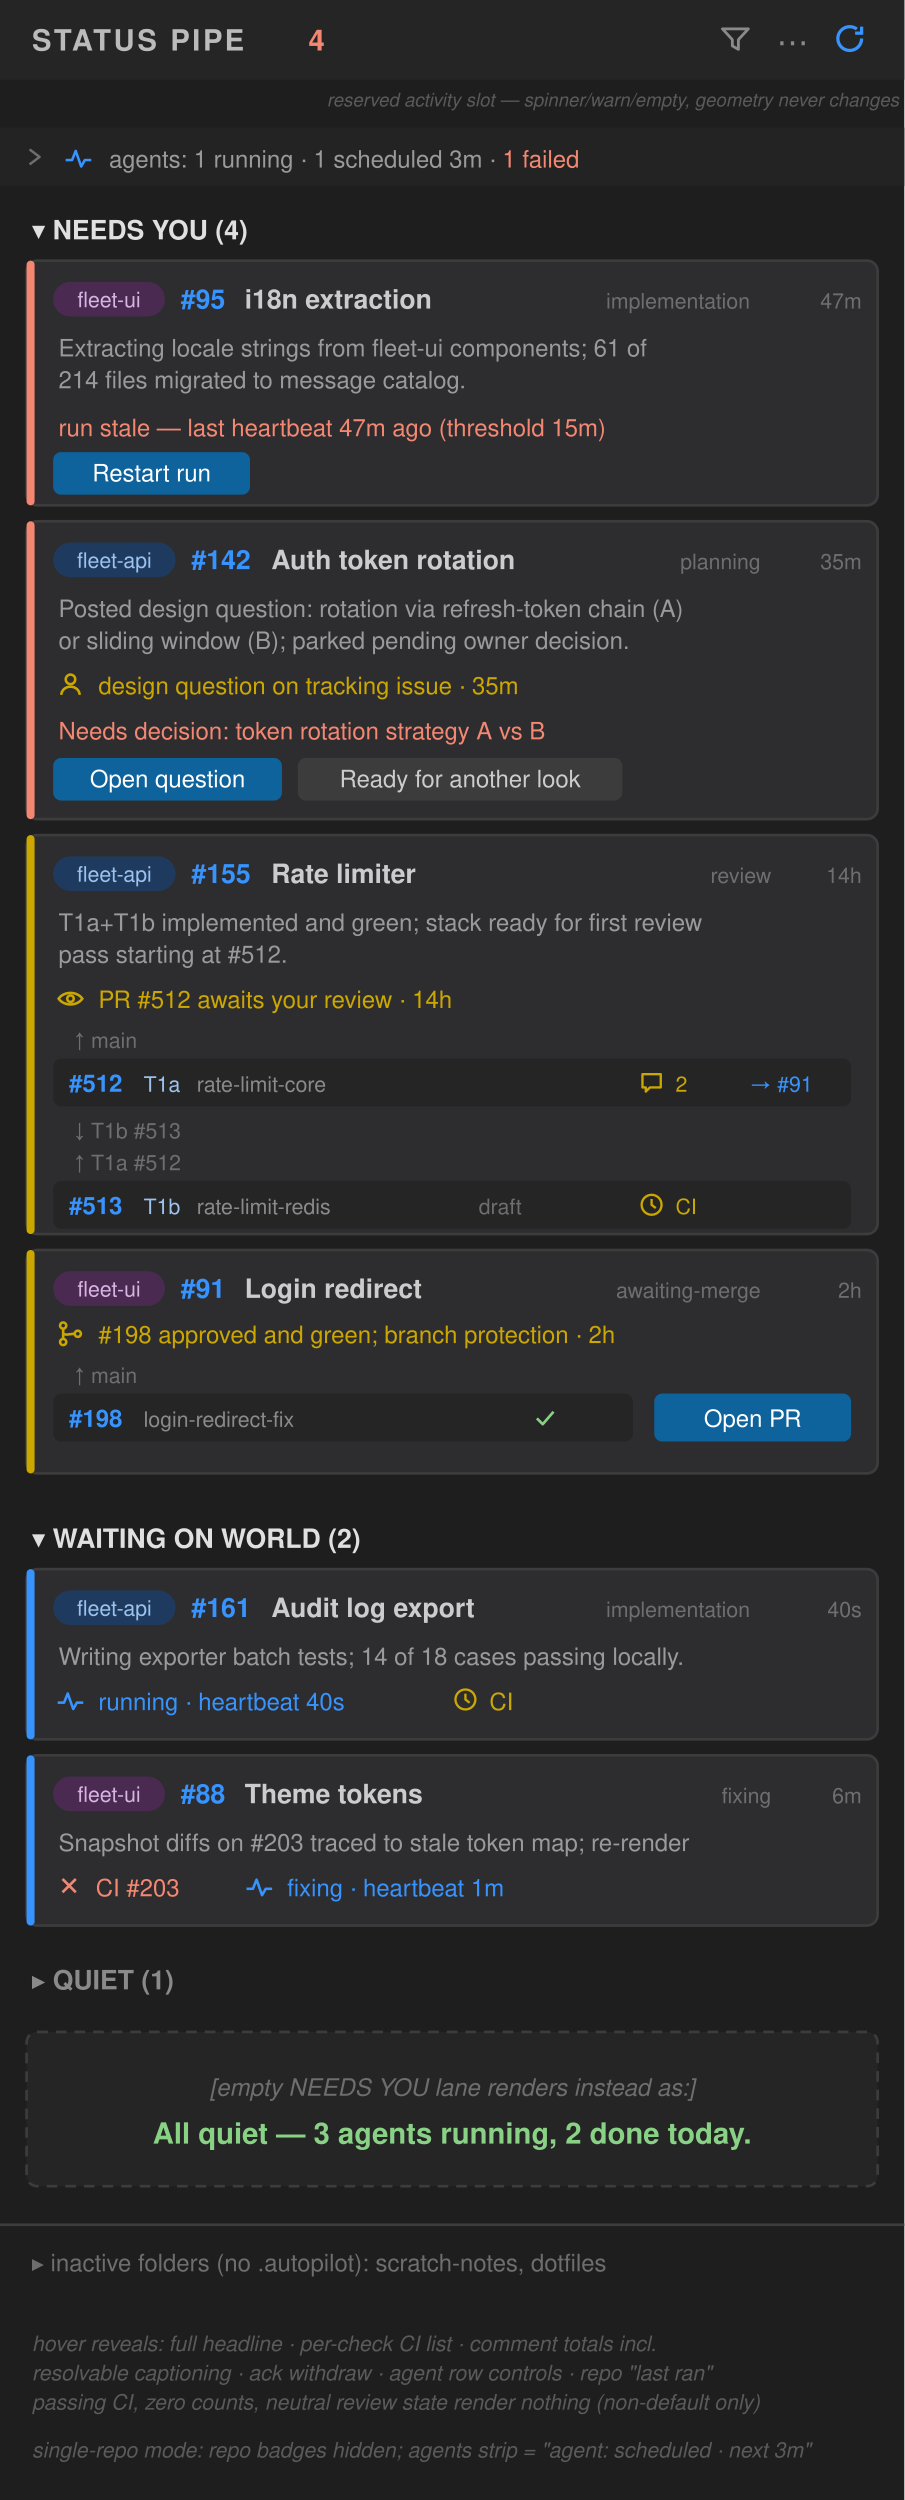
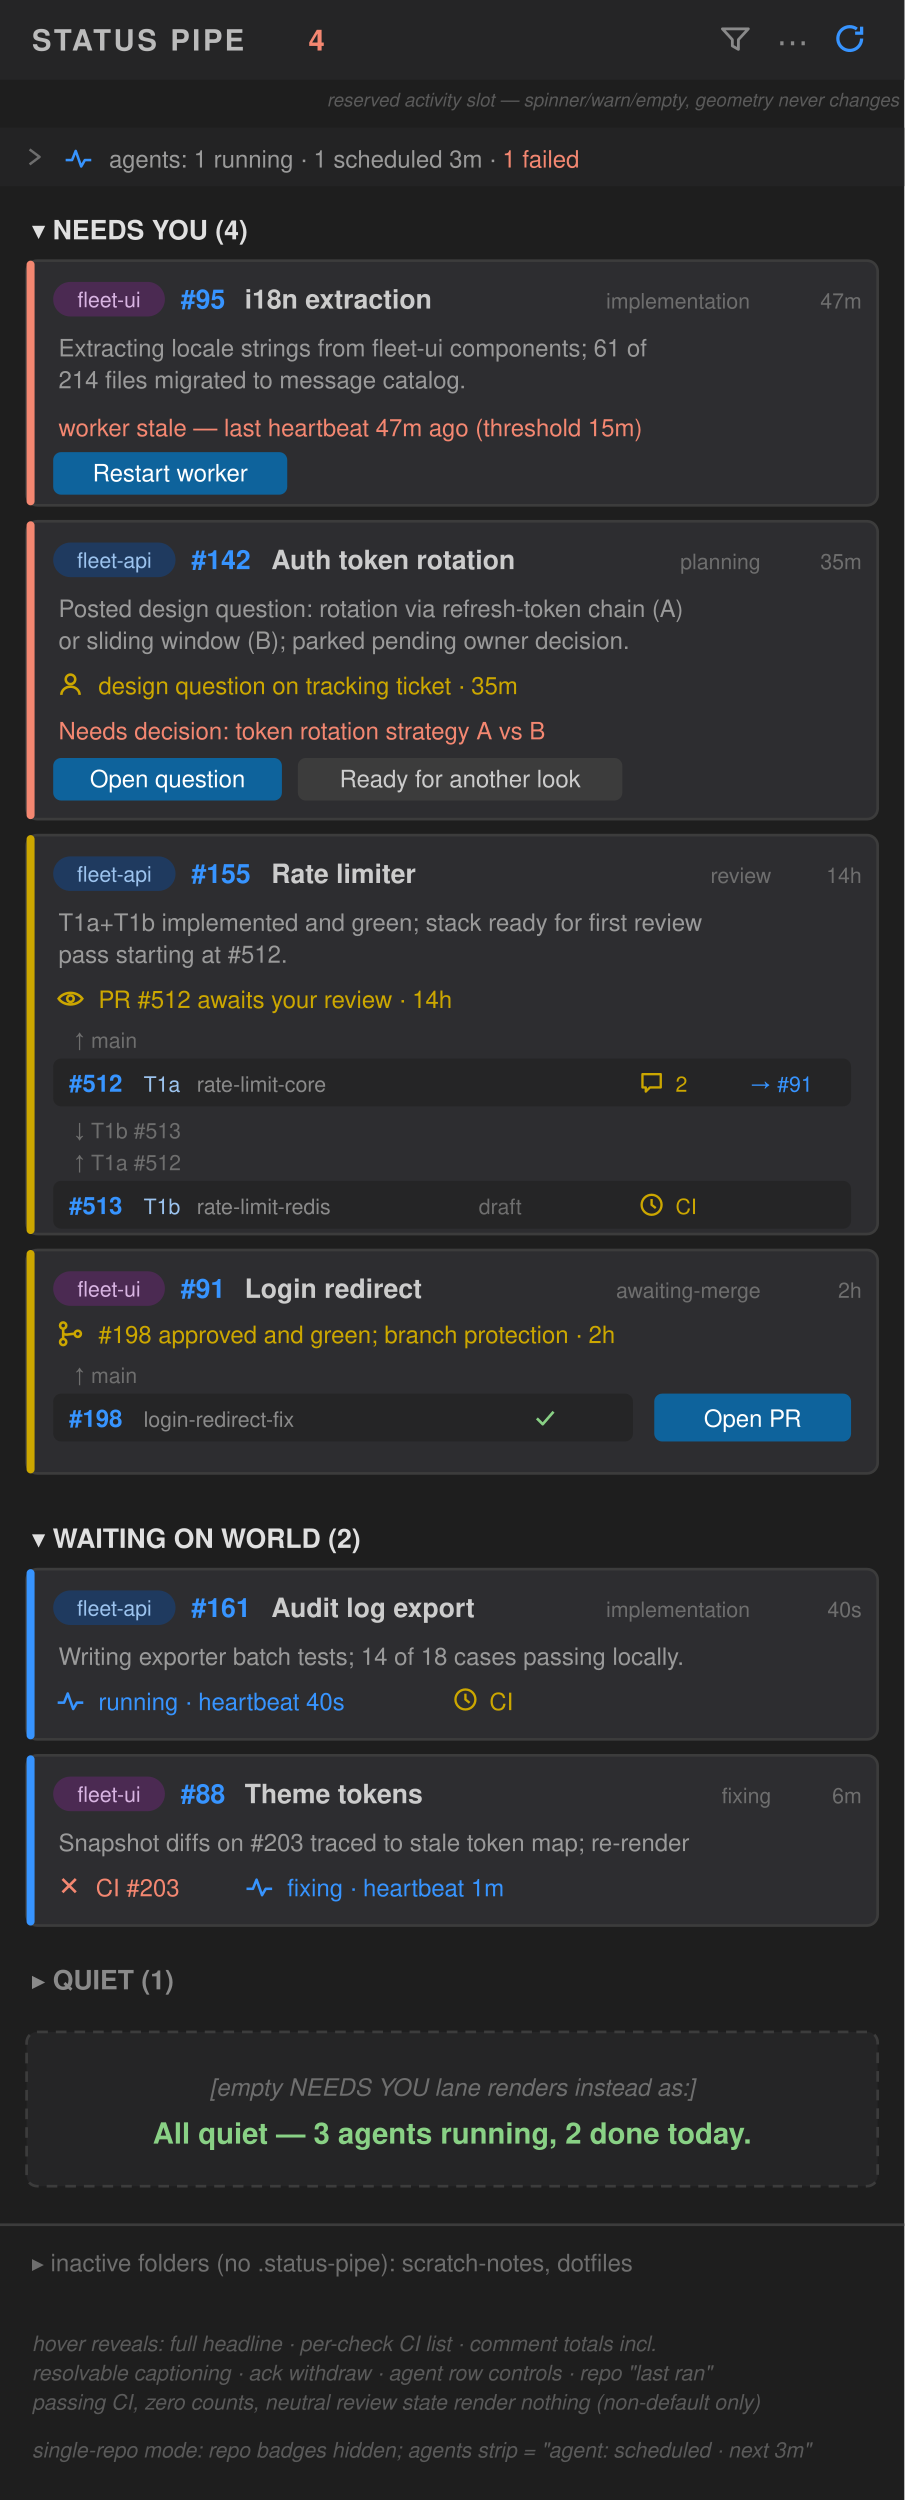
<svg xmlns="http://www.w3.org/2000/svg" width="340" height="940" viewBox="0 0 340 940" font-family="-apple-system, 'Segoe UI', Helvetica, Arial, sans-serif">
  <defs>
    <symbol id="i-person" viewBox="0 0 16 16">
      <g fill="none" stroke="currentColor" stroke-width="1.4">
        <circle cx="8" cy="5" r="2.6" />
        <path d="M3 13.5 a5 4.5 0 0 1 10 0" />
      </g>
    </symbol>
    <symbol id="i-eye" viewBox="0 0 16 16">
      <g fill="none" stroke="currentColor" stroke-width="1.4">
        <path d="M1.5 8 C4.5 3.8 11.5 3.8 14.5 8 C11.5 12.2 4.5 12.2 1.5 8 Z" />
        <circle cx="8" cy="8" r="1.8" />
      </g>
    </symbol>
    <symbol id="i-merge" viewBox="0 0 16 16">
      <g fill="none" stroke="currentColor" stroke-width="1.4">
        <circle cx="4" cy="3.5" r="1.7" />
        <circle cx="4" cy="12.5" r="1.7" />
        <circle cx="12" cy="8" r="1.7" />
        <path d="M4 5.2 v5.6 M4 7 c0 2.5 3.5 1 6.3 1" />
      </g>
    </symbol>
    <symbol id="i-pulse" viewBox="0 0 16 16">
      <polyline points="1,9 4.5,9 6.5,4 9.5,12.5 11.5,9 15,9" fill="none" stroke="currentColor" stroke-width="1.4" stroke-linejoin="round" />
    </symbol>
    <symbol id="i-x" viewBox="0 0 16 16">
      <g stroke="currentColor" stroke-width="1.6">
        <line x1="4" y1="4" x2="12" y2="12" />
        <line x1="12" y1="4" x2="4" y2="12" />
      </g>
    </symbol>
    <symbol id="i-clock" viewBox="0 0 16 16">
      <g fill="none" stroke="currentColor" stroke-width="1.4">
        <circle cx="8" cy="8" r="6" />
        <path d="M8 4.5 V8 l2.5 2" />
      </g>
    </symbol>
    <symbol id="i-check" viewBox="0 0 16 16">
      <polyline points="3,8.5 6.5,12 13,4.5" fill="none" stroke="currentColor" stroke-width="1.6" stroke-linejoin="round" />
    </symbol>
    <symbol id="i-comment" viewBox="0 0 16 16">
      <path d="M2.5 3 h11 v8 h-6.5 l-2.5 2.5 v-2.5 h-2 z" fill="none" stroke="currentColor" stroke-width="1.4" stroke-linejoin="round" />
    </symbol>
    <symbol id="i-mail" viewBox="0 0 16 16">
      <g fill="none" stroke="currentColor" stroke-width="1.4">
        <rect x="2" y="3.5" width="12" height="9" rx="1" />
        <path d="M2.5 4.5 L8 9 L13.5 4.5" />
      </g>
    </symbol>
    <symbol id="i-sync" viewBox="0 0 16 16">
      <g fill="none" stroke="currentColor" stroke-width="1.5">
        <path d="M13.5 8 a5.5 5.5 0 1 1 -2.2 -4.4" />
        <path d="M13.5 2.5 v3 h-3" fill="none" />
      </g>
    </symbol>
    <symbol id="i-filter" viewBox="0 0 16 16">
      <path d="M2 3.5 h12 l-4.6 5 v4.5 l-2.8 -1.6 v-2.9 z" fill="none" stroke="currentColor" stroke-width="1.3" stroke-linejoin="round" />
    </symbol>
    <symbol id="i-chev" viewBox="0 0 16 16">
      <polyline points="5,3.5 11,8 5,12.5" fill="none" stroke="currentColor" stroke-width="1.5" stroke-linejoin="round" />
    </symbol>
  </defs>
  <rect width="340" height="940" fill="#1e1e1e" />
  <rect x="0" y="0" width="340" height="30" fill="#252526" />
  <text x="12" y="19" fill="#bbbbbb" font-size="11" font-weight="700" letter-spacing="1">STATUS PIPE</text>
  <text x="116" y="19" fill="#f48771" font-size="11" font-weight="700">4</text>
  <use href="#i-filter" x="270" y="8" width="13" height="13" color="#8a8a8a" />
  <text x="292" y="20" fill="#8a8a8a" font-size="12">⋯</text>
  <use href="#i-sync" x="313" y="8" width="13" height="13" color="#3794ff" />
  <text x="338" y="40" fill="#5a5a5a" font-size="7" text-anchor="end" font-style="italic">reserved activity slot — spinner/warn/empty, geometry never changes</text>
  <rect x="0" y="48" width="340" height="22" fill="#232324" />
  <use href="#i-chev" x="8" y="54" width="10" height="10" color="#6e6e6e" />
  <use href="#i-pulse" x="24" y="54" width="11" height="11" color="#3794ff" />
  <text x="41" y="63" fill="#9a9a9a" font-size="9">agents: 1 running · 1 scheduled 3m · <tspan fill="#f48771">1 failed</tspan>
  </text>
  <text x="12" y="90" fill="#e0e0e0" font-size="10" font-weight="700">▾ NEEDS YOU (4)</text>
  <g>
    <rect x="10" y="98" width="320" height="92" rx="4" fill="#2d2d30" stroke="#3c3c3c" />
    <rect x="10" y="98" width="3" height="92" rx="1.5" fill="#f48771" />
    <rect x="20" y="106" width="42" height="13" rx="6.5" fill="#4b2a52" />
    <text x="41" y="115.5" fill="#d8b4e2" font-size="8" text-anchor="middle">fleet-ui</text>
    <text x="68" y="116" fill="#3794ff" font-size="10" font-weight="600">#95</text>
    <text x="92" y="116" fill="#cccccc" font-size="10" font-weight="600">i18n extraction</text>
    <text x="282" y="116" fill="#6e6e6e" font-size="8" text-anchor="end">implementation</text>
    <text x="324" y="116" fill="#6e6e6e" font-size="8" text-anchor="end">47m</text>
    <text x="22" y="134" fill="#9a9a9a" font-size="9">Extracting locale strings from fleet-ui components; 61 of</text>
    <text x="22" y="146" fill="#9a9a9a" font-size="9">214 files migrated to message catalog.</text>
-     <text x="22" y="164" fill="#f48771" font-size="9">run stale — last heartbeat 47m ago (threshold 15m)</text>
-     <rect x="20" y="170" width="74" height="16" rx="3" fill="#0e639c" />
-     <text x="57" y="181" fill="#ffffff" font-size="9" text-anchor="middle">Restart run</text>
+     <text x="22" y="164" fill="#f48771" font-size="9">worker stale — last heartbeat 47m ago (threshold 15m)</text>
+     <rect x="20" y="170" width="88" height="16" rx="3" fill="#0e639c" />
+     <text x="64" y="181" fill="#ffffff" font-size="9" text-anchor="middle">Restart worker</text>
  </g>
  <g>
    <rect x="10" y="196" width="320" height="112" rx="4" fill="#2d2d30" stroke="#3c3c3c" />
    <rect x="10" y="196" width="3" height="112" rx="1.5" fill="#f48771" />
    <rect x="20" y="204" width="46" height="13" rx="6.5" fill="#1f3a5f" />
    <text x="43" y="213.5" fill="#9cc3ee" font-size="8" text-anchor="middle">fleet-api</text>
    <text x="72" y="214" fill="#3794ff" font-size="10" font-weight="600">#142</text>
    <text x="102" y="214" fill="#cccccc" font-size="10" font-weight="600">Auth token rotation</text>
    <text x="286" y="214" fill="#6e6e6e" font-size="8" text-anchor="end">planning</text>
    <text x="324" y="214" fill="#6e6e6e" font-size="8" text-anchor="end">35m</text>
    <text x="22" y="232" fill="#9a9a9a" font-size="9">Posted design question: rotation via refresh-token chain (A)</text>
    <text x="22" y="244" fill="#9a9a9a" font-size="9">or sliding window (B); parked pending owner decision.</text>
    <use href="#i-person" x="21" y="252" width="11" height="11" color="#cca700" />
-     <text x="37" y="261" fill="#cca700" font-size="9">design question on tracking issue · 35m</text>
+     <text x="37" y="261" fill="#cca700" font-size="9">design question on tracking ticket · 35m</text>
    <text x="22" y="278" fill="#f48771" font-size="9">Needs decision: token rotation strategy A vs B</text>
    <rect x="20" y="285" width="86" height="16" rx="3" fill="#0e639c" />
    <text x="63" y="296" fill="#ffffff" font-size="9" text-anchor="middle">Open question</text>
    <rect x="112" y="285" width="122" height="16" rx="3" fill="#3c3c3c" />
    <text x="173" y="296" fill="#cccccc" font-size="9" text-anchor="middle">Ready for another look</text>
  </g>
  <g>
    <rect x="10" y="314" width="320" height="150" rx="4" fill="#2d2d30" stroke="#3c3c3c" />
    <rect x="10" y="314" width="3" height="150" rx="1.5" fill="#cca700" />
    <rect x="20" y="322" width="46" height="13" rx="6.5" fill="#1f3a5f" />
    <text x="43" y="331.5" fill="#9cc3ee" font-size="8" text-anchor="middle">fleet-api</text>
    <text x="72" y="332" fill="#3794ff" font-size="10" font-weight="600">#155</text>
    <text x="102" y="332" fill="#cccccc" font-size="10" font-weight="600">Rate limiter</text>
    <text x="290" y="332" fill="#6e6e6e" font-size="8" text-anchor="end">review</text>
    <text x="324" y="332" fill="#6e6e6e" font-size="8" text-anchor="end">14h</text>
    <text x="22" y="350" fill="#9a9a9a" font-size="9">T1a+T1b implemented and green; stack ready for first review</text>
    <text x="22" y="362" fill="#9a9a9a" font-size="9">pass starting at #512.</text>
    <use href="#i-eye" x="21" y="370" width="11" height="11" color="#cca700" />
    <text x="37" y="379" fill="#cca700" font-size="9">PR #512 awaits your review · 14h</text>
    <text x="28" y="394" fill="#6e6e6e" font-size="8">↑ main</text>
    <rect x="20" y="398" width="300" height="18" rx="3" fill="#252526" />
    <text x="26" y="410.5" fill="#3794ff" font-size="9" font-weight="600">#512</text>
    <text x="54" y="410.5" fill="#9cc3ee" font-size="8">T1a</text>
    <text x="74" y="410.5" fill="#8a8a8a" font-size="8">rate-limit-core</text>
    <use href="#i-comment" x="240" y="402" width="10" height="10" color="#cca700" />
    <text x="254" y="410.5" fill="#cca700" font-size="8">2</text>
    <text x="282" y="410.5" fill="#3794ff" font-size="8">→ #91</text>
    <text x="28" y="428" fill="#6e6e6e" font-size="8">↓ T1b #513</text>
    <text x="28" y="440" fill="#6e6e6e" font-size="8">↑ T1a #512</text>
    <rect x="20" y="444" width="300" height="18" rx="3" fill="#252526" />
    <text x="26" y="456.5" fill="#3794ff" font-size="9" font-weight="600">#513</text>
    <text x="54" y="456.5" fill="#9cc3ee" font-size="8">T1b</text>
    <text x="74" y="456.5" fill="#8a8a8a" font-size="8">rate-limit-redis</text>
    <text x="180" y="456.5" fill="#6e6e6e" font-size="8">draft</text>
    <use href="#i-clock" x="240" y="448" width="10" height="10" color="#cca700" />
    <text x="254" y="456.5" fill="#cca700" font-size="8">CI</text>
  </g>
  <g>
    <rect x="10" y="470" width="320" height="84" rx="4" fill="#2d2d30" stroke="#3c3c3c" />
    <rect x="10" y="470" width="3" height="84" rx="1.5" fill="#cca700" />
    <rect x="20" y="478" width="42" height="13" rx="6.5" fill="#4b2a52" />
    <text x="41" y="487.5" fill="#d8b4e2" font-size="8" text-anchor="middle">fleet-ui</text>
    <text x="68" y="488" fill="#3794ff" font-size="10" font-weight="600">#91</text>
    <text x="92" y="488" fill="#cccccc" font-size="10" font-weight="600">Login redirect</text>
    <text x="286" y="488" fill="#6e6e6e" font-size="8" text-anchor="end">awaiting-merge</text>
    <text x="324" y="488" fill="#6e6e6e" font-size="8" text-anchor="end">2h</text>
    <use href="#i-merge" x="21" y="496" width="11" height="11" color="#cca700" />
    <text x="37" y="505" fill="#cca700" font-size="9">#198 approved and green; branch protection · 2h</text>
    <text x="28" y="520" fill="#6e6e6e" font-size="8">↑ main</text>
    <rect x="20" y="524" width="218" height="18" rx="3" fill="#252526" />
    <text x="26" y="536.5" fill="#3794ff" font-size="9" font-weight="600">#198</text>
    <text x="54" y="536.5" fill="#8a8a8a" font-size="8">login-redirect-fix</text>
    <use href="#i-check" x="200" y="528" width="10" height="10" color="#89d185" />
    <rect x="246" y="524" width="74" height="18" rx="3" fill="#0e639c" />
    <text x="283" y="536.5" fill="#ffffff" font-size="9" text-anchor="middle">Open PR</text>
  </g>
  <text x="12" y="582" fill="#e0e0e0" font-size="10" font-weight="700">▾ WAITING ON WORLD (2)</text>
  <g>
    <rect x="10" y="590" width="320" height="64" rx="4" fill="#2d2d30" stroke="#3c3c3c" />
    <rect x="10" y="590" width="3" height="64" rx="1.5" fill="#3794ff" />
    <rect x="20" y="598" width="46" height="13" rx="6.5" fill="#1f3a5f" />
    <text x="43" y="607.5" fill="#9cc3ee" font-size="8" text-anchor="middle">fleet-api</text>
    <text x="72" y="608" fill="#3794ff" font-size="10" font-weight="600">#161</text>
    <text x="102" y="608" fill="#cccccc" font-size="10" font-weight="600">Audit log export</text>
    <text x="282" y="608" fill="#6e6e6e" font-size="8" text-anchor="end">implementation</text>
    <text x="324" y="608" fill="#6e6e6e" font-size="8" text-anchor="end">40s</text>
    <text x="22" y="626" fill="#9a9a9a" font-size="9">Writing exporter batch tests; 14 of 18 cases passing locally.</text>
    <use href="#i-pulse" x="21" y="634" width="11" height="11" color="#3794ff" />
    <text x="37" y="643" fill="#3794ff" font-size="9">running · heartbeat 40s</text>
    <use href="#i-clock" x="170" y="634" width="10" height="10" color="#cca700" />
    <text x="184" y="643" fill="#cca700" font-size="9">CI</text>
  </g>
  <g>
    <rect x="10" y="660" width="320" height="64" rx="4" fill="#2d2d30" stroke="#3c3c3c" />
    <rect x="10" y="660" width="3" height="64" rx="1.5" fill="#3794ff" />
    <rect x="20" y="668" width="42" height="13" rx="6.5" fill="#4b2a52" />
    <text x="41" y="677.5" fill="#d8b4e2" font-size="8" text-anchor="middle">fleet-ui</text>
    <text x="68" y="678" fill="#3794ff" font-size="10" font-weight="600">#88</text>
    <text x="92" y="678" fill="#cccccc" font-size="10" font-weight="600">Theme tokens</text>
    <text x="290" y="678" fill="#6e6e6e" font-size="8" text-anchor="end">fixing</text>
    <text x="324" y="678" fill="#6e6e6e" font-size="8" text-anchor="end">6m</text>
    <text x="22" y="696" fill="#9a9a9a" font-size="9">Snapshot diffs on #203 traced to stale token map; re-render</text>
    <use href="#i-x" x="21" y="704" width="10" height="10" color="#f48771" />
    <text x="36" y="713" fill="#f48771" font-size="9">CI #203</text>
    <use href="#i-pulse" x="92" y="704" width="11" height="11" color="#3794ff" />
    <text x="108" y="713" fill="#3794ff" font-size="9">fixing · heartbeat 1m</text>
  </g>
  <text x="12" y="748" fill="#8a8a8a" font-size="10" font-weight="700">▸ QUIET (1)</text>
  <rect x="10" y="764" width="320" height="58" rx="4" fill="#252526" stroke="#3c3c3c" stroke-dasharray="4 3" />
  <text x="170" y="788" fill="#6e6e6e" font-size="9" text-anchor="middle" font-style="italic">[empty NEEDS YOU lane renders instead as:]</text>
  <text x="170" y="806" fill="#89d185" font-size="11" text-anchor="middle" font-weight="600">All quiet — 3 agents running, 2 done today.</text>
  <rect x="0" y="836" width="340" height="1" fill="#3c3c3c" />
-   <text x="12" y="854" fill="#6e6e6e" font-size="9">▸ inactive folders (no .autopilot): scratch-notes, dotfiles</text>
+   <text x="12" y="854" fill="#6e6e6e" font-size="9">▸ inactive folders (no .status-pipe): scratch-notes, dotfiles</text>
  <text x="12" y="884" fill="#5a5a5a" font-size="8" font-style="italic">hover reveals: full headline · per-check CI list · comment totals incl.</text>
  <text x="12" y="895" fill="#5a5a5a" font-size="8" font-style="italic">resolvable captioning · ack withdraw · agent row controls · repo "last ran"</text>
  <text x="12" y="906" fill="#5a5a5a" font-size="8" font-style="italic">passing CI, zero counts, neutral review state render nothing (non-default only)</text>
  <text x="12" y="924" fill="#5a5a5a" font-size="8" font-style="italic">single-repo mode: repo badges hidden; agents strip = "agent: scheduled · next 3m"</text>
</svg>
